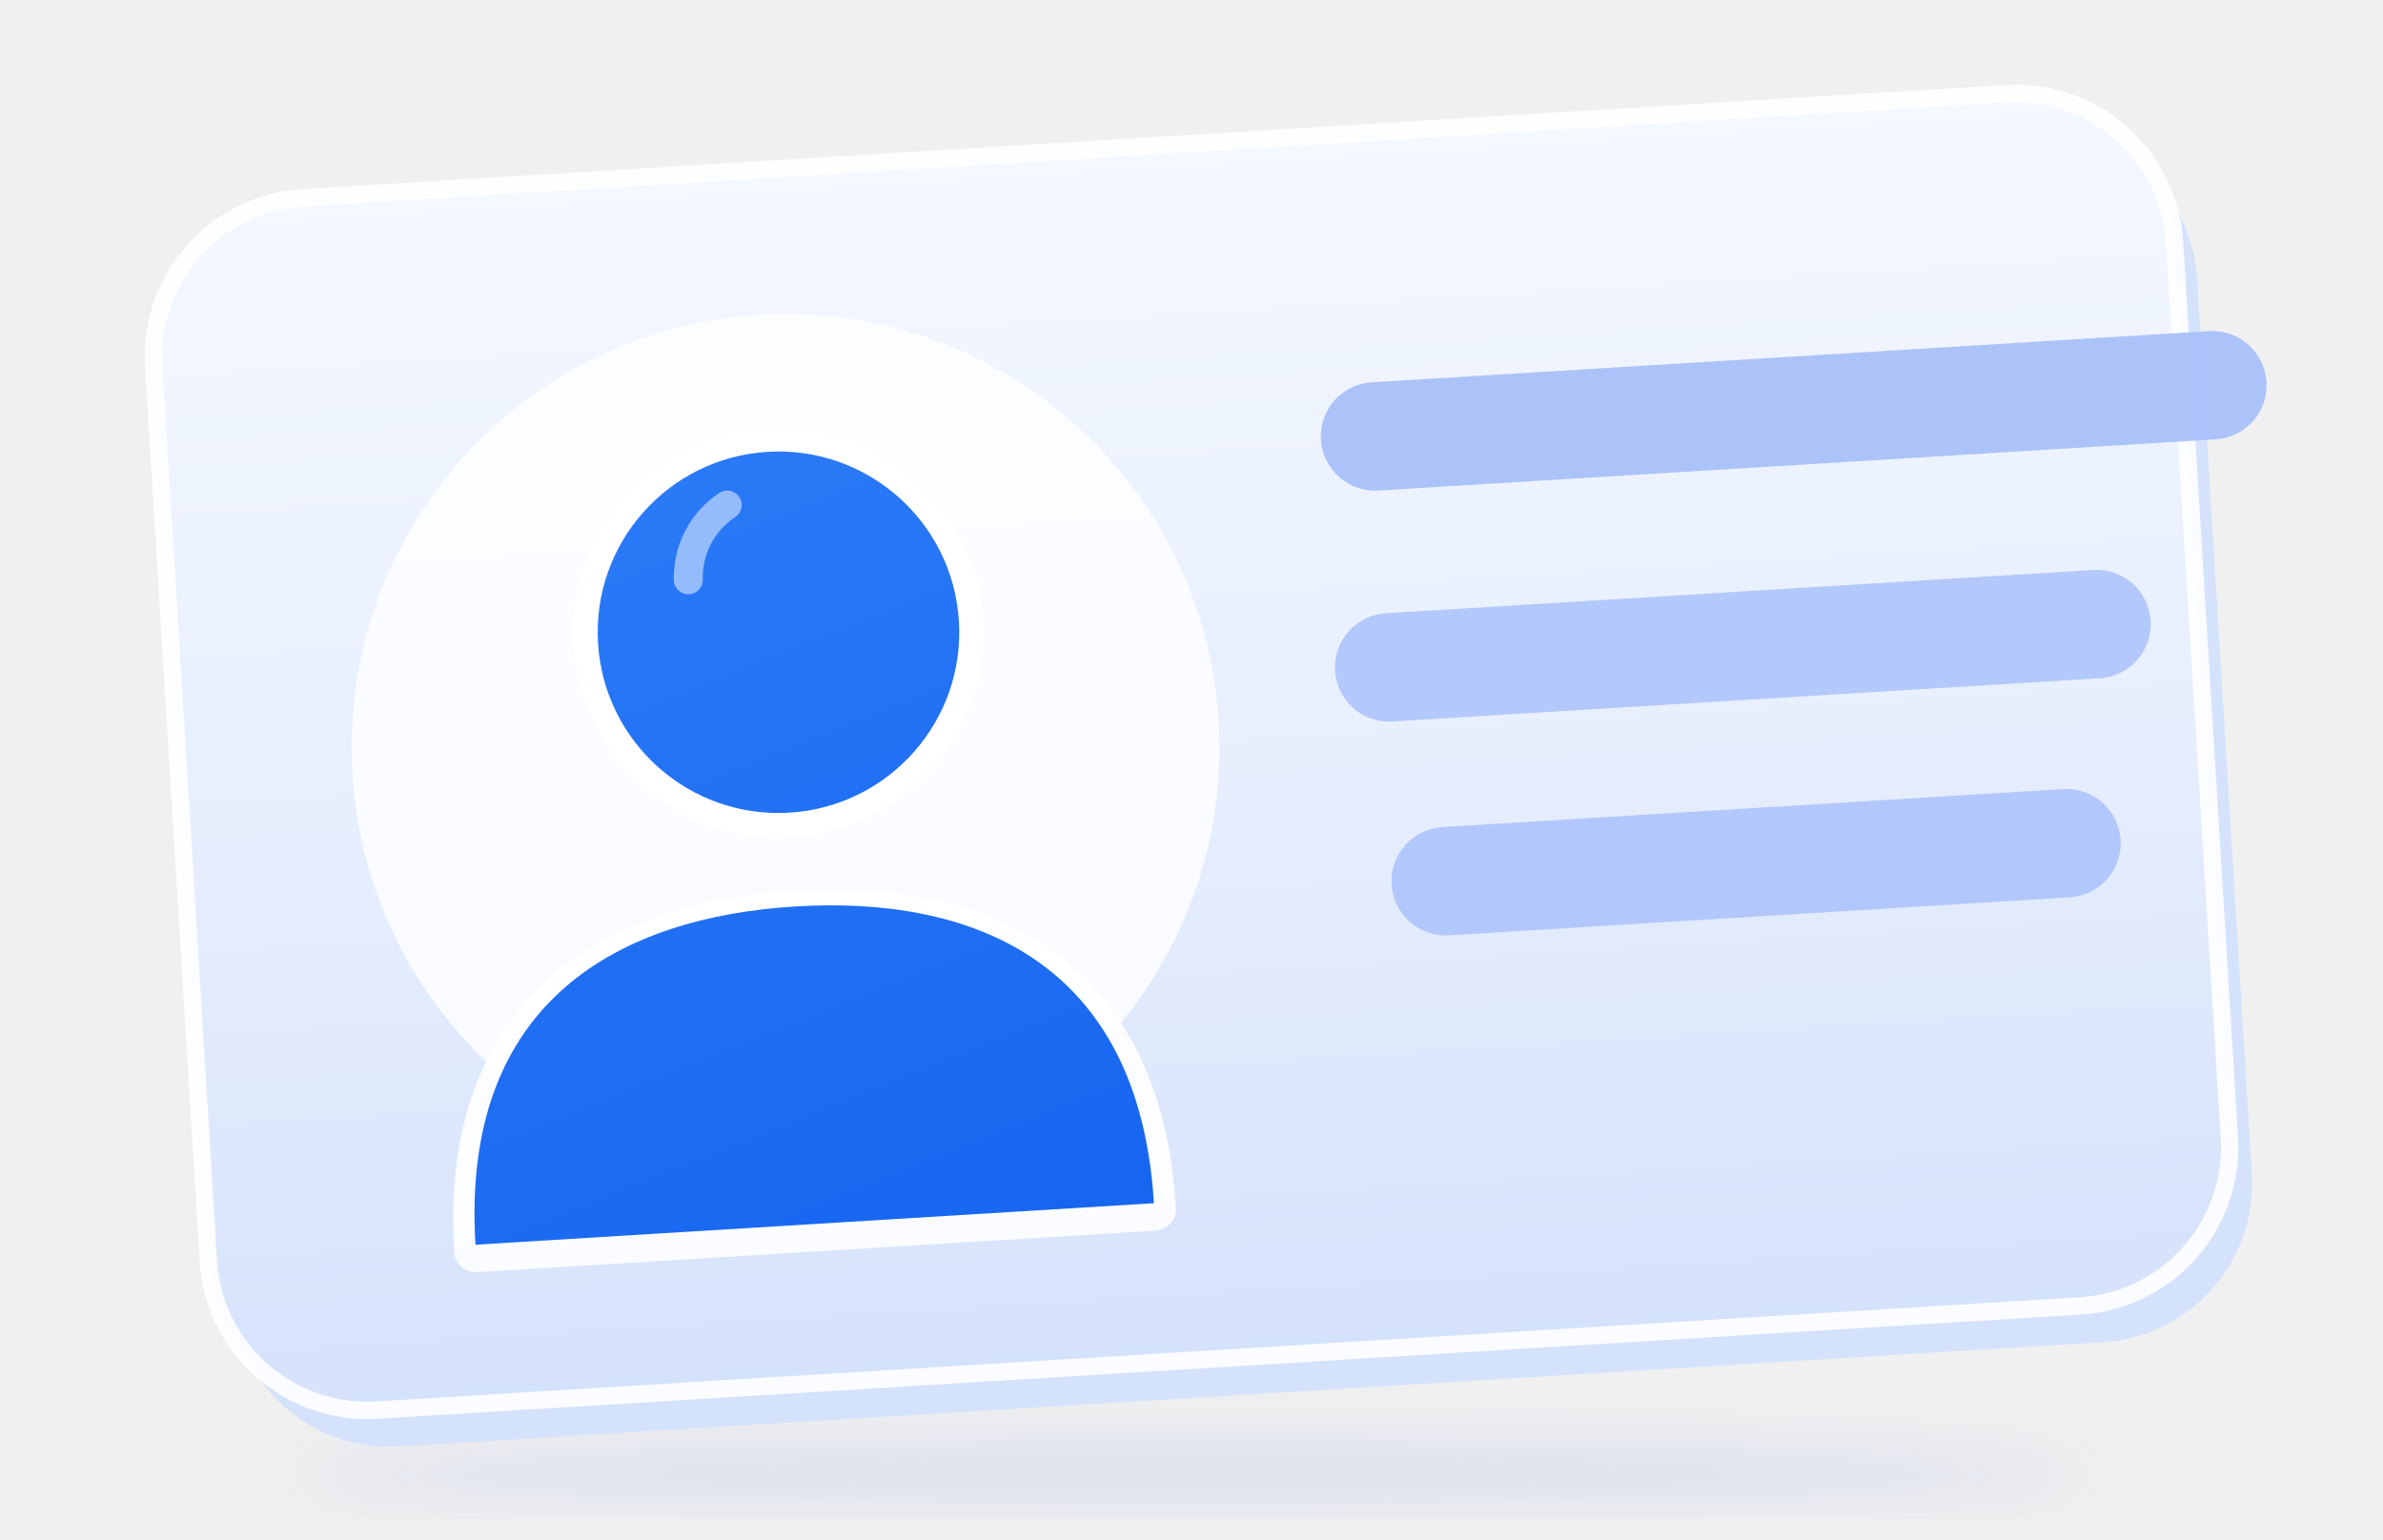
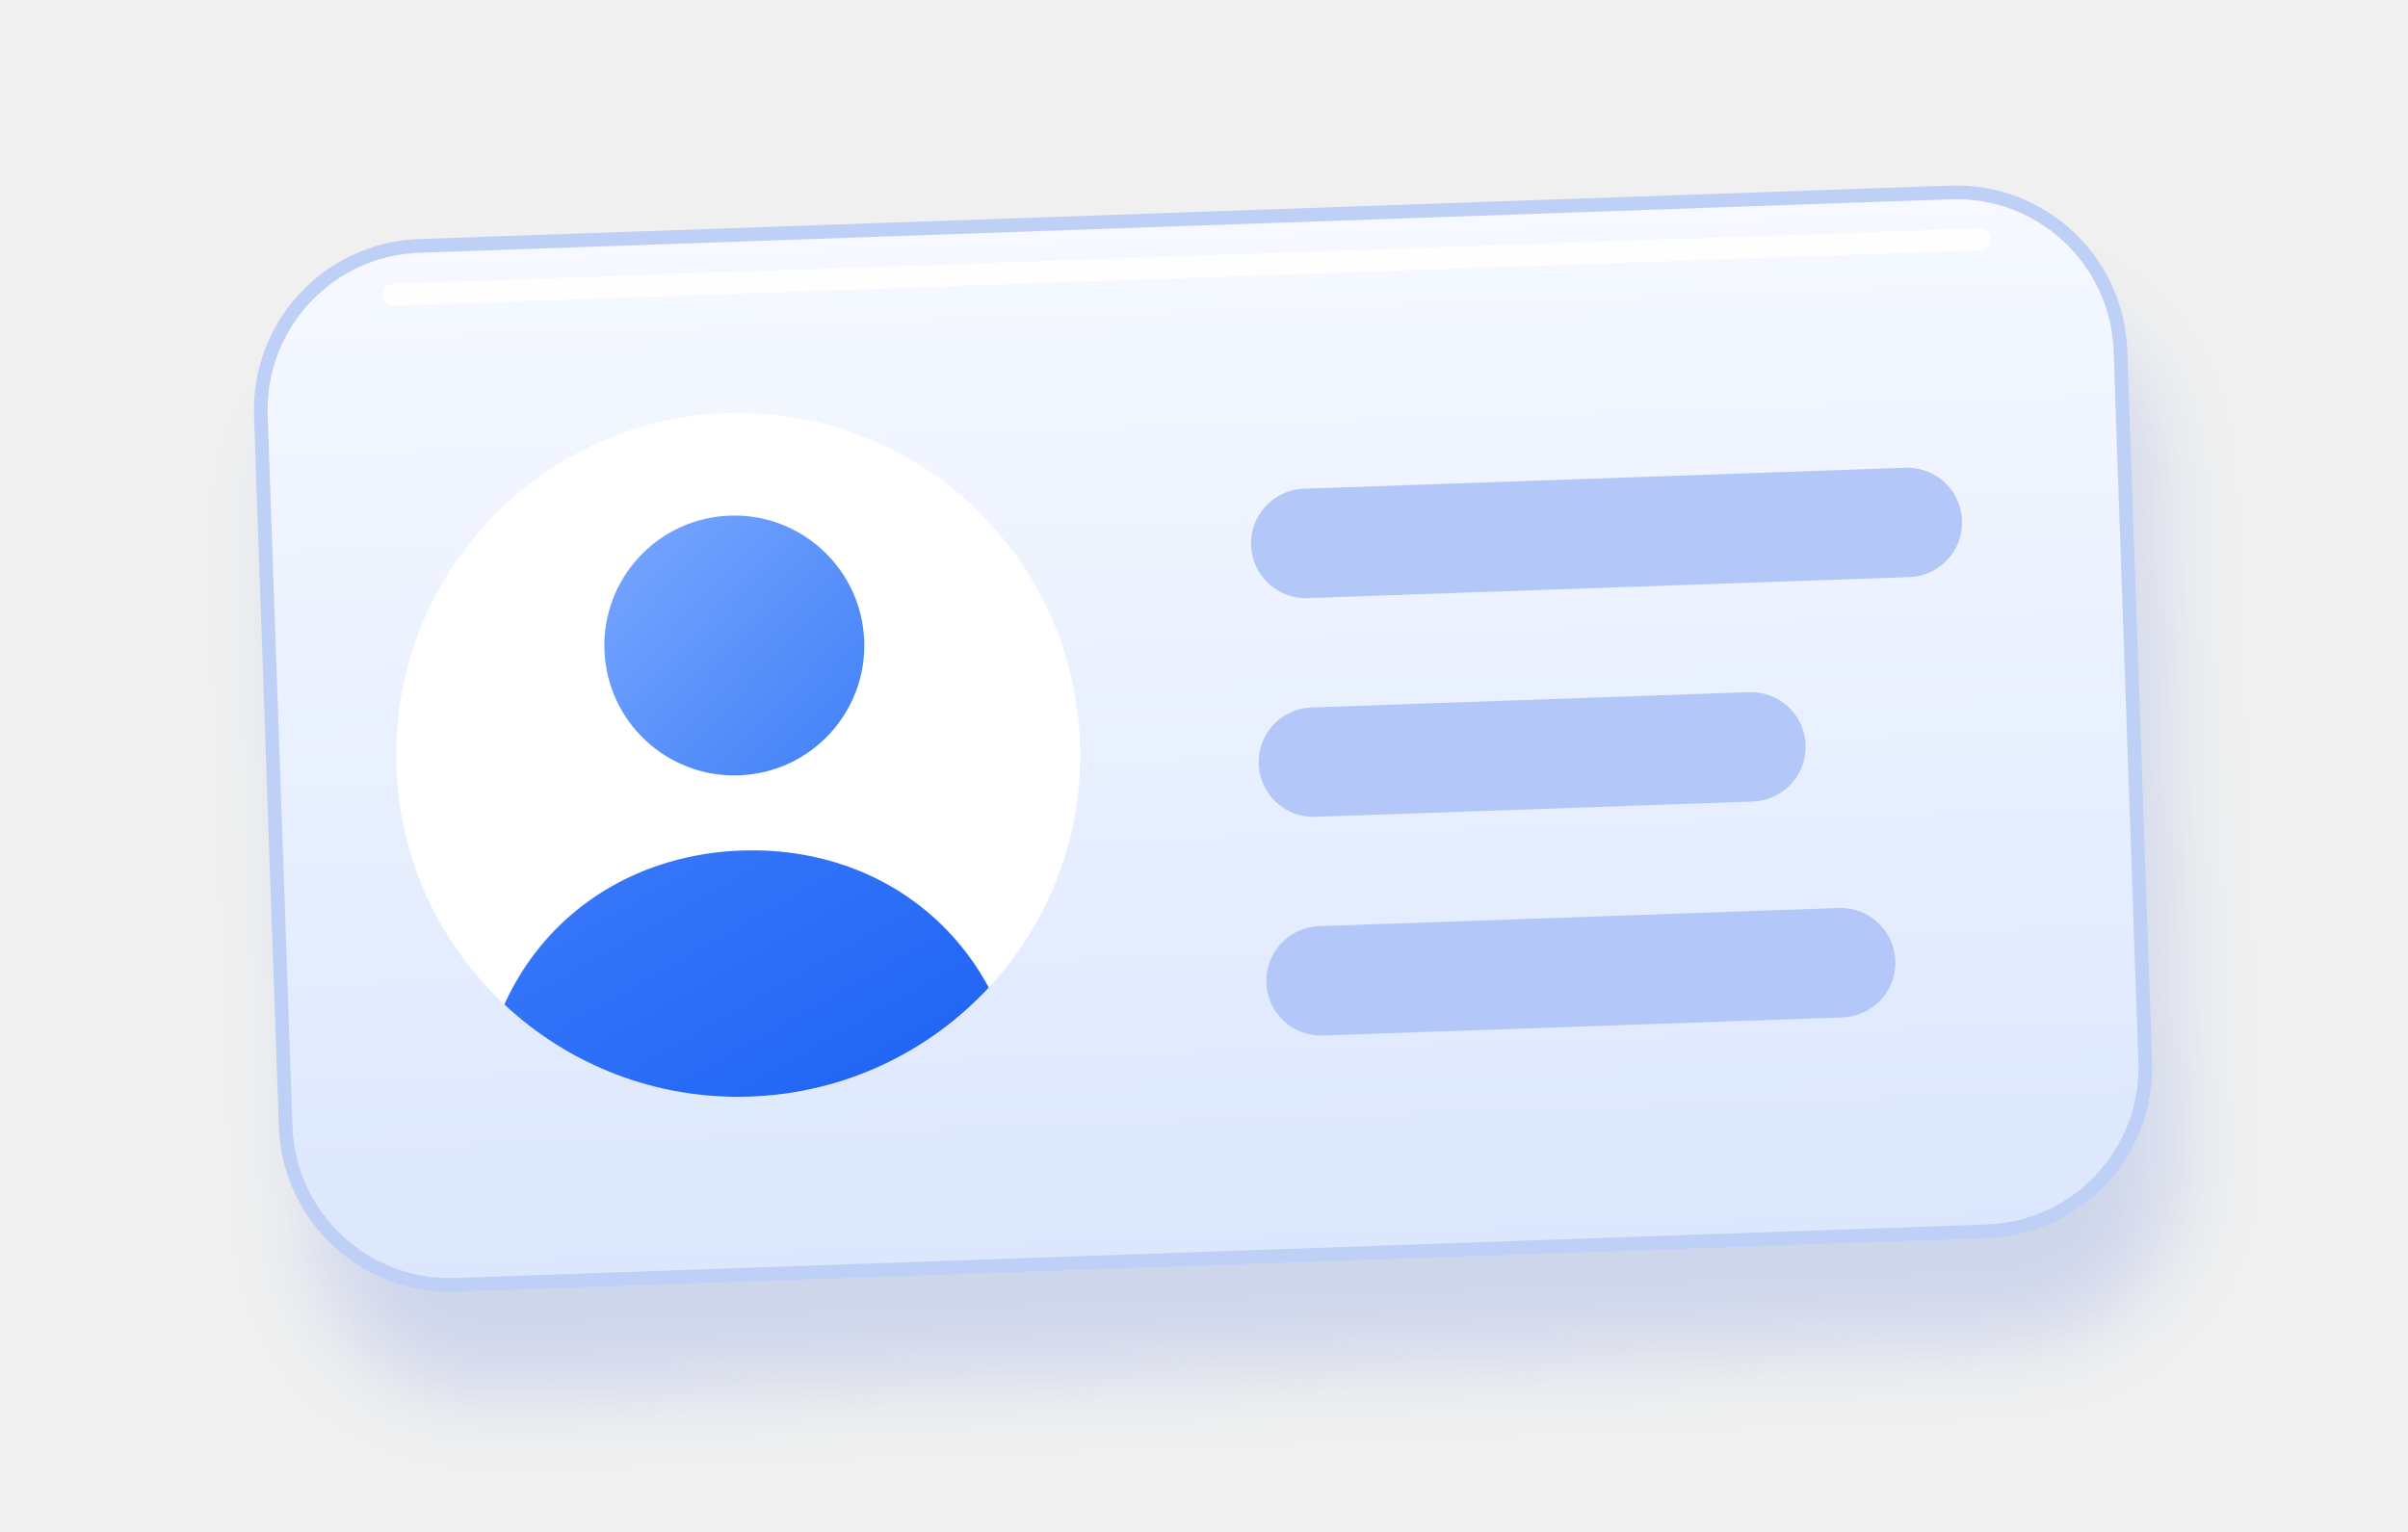
- <svg xmlns="http://www.w3.org/2000/svg" width="164" height="106" viewBox="0 0 164 106.5">
+ <svg xmlns="http://www.w3.org/2000/svg" width="176" height="112" viewBox="0 0 176 112">
  <defs>
-     <linearGradient id="nuvola-fondo" x1="0" x2="0" y1="0" y2="105" gradientUnits="userSpaceOnUse">
-       <stop offset="0" stop-color="#EAF1FE" />
-       <stop offset=".55" stop-color="#EAF1FE" />
-       <stop offset="1" stop-color="#F4F7FE" />
+     <linearGradient id="carta-luce" x1="0" y1="0" x2="0" y2="1">
+       <stop offset="0" stop-color="#F6F9FF" />
+       <stop offset="1" stop-color="#DCE7FD" />
    </linearGradient>
-     <linearGradient id="carta-luce" x1="0" x2="0" y1="-42" y2="42" gradientUnits="userSpaceOnUse">
-       <stop offset="0" stop-color="#F4F8FF" />
-       <stop offset=".55" stop-color="#E6EEFD" />
-       <stop offset="1" stop-color="#D5E2FB" />
+     <linearGradient id="testa-luce" x1="0" y1="0" x2="1" y2="1">
+       <stop offset="0" stop-color="#7AA8FF" />
+       <stop offset="1" stop-color="#3F7FF7" />
    </linearGradient>
-     <linearGradient id="avatar-luce" x1="-40" x2="-20" y1="-25" y2="35" gradientUnits="userSpaceOnUse">
-       <stop offset="0" stop-color="#2C7BF7" />
-       <stop offset="1" stop-color="#1766F0" />
+     <linearGradient id="busto-luce" x1="0" y1="0" x2="1" y2="1">
+       <stop offset="0" stop-color="#3B7BFB" />
+       <stop offset="1" stop-color="#1A5FF2" />
    </linearGradient>
-     <filter id="sfuma-ombra" width="164" height="105" x="0" y="0" filterUnits="userSpaceOnUse">
-       <feGaussianBlur stdDeviation="2" />
+     <clipPath id="foto-taglio">
+       <circle cx="54" cy="54" r="25" />
+     </clipPath>
+     <filter id="sfuma-ombra" x="-20%" y="-20%" width="140%" height="160%">
+       <feGaussianBlur stdDeviation="3" />
    </filter>
  </defs>
-   <ellipse id="ombra" cx="82" cy="102" fill="#1D4ED8" filter="url(#sfuma-ombra)" opacity=".1" rx="62" ry="2.5" />
-   <g id="carta" transform="rotate(-3.5 891.99 -1315.94)">
-     <path id="carta-spessore" fill="#D5E2FB" d="M-59-42H59a11 11 0 0 1 11 11v62a11 11 0 0 1-11 11H-59a11 11 0 0 1-11-11v-62a11 11 0 0 1 11-11" transform="translate(1.4 2.6)" />
-     <path id="carta-faccia" fill="url(#carta-luce)" stroke="#FFF" stroke-opacity=".9" stroke-width="1.2" d="M-59-42H59a11 11 0 0 1 11 11v62a11 11 0 0 1-11 11H-59a11 11 0 0 1-11-11v-62a11 11 0 0 1 11-11Z" />
-     <circle id="avatar-alone-tondo" cx="-28" cy="-2" r="30" fill="#FFF" opacity=".8" />
-     <circle id="avatar-testa-bordo" cx="-28" cy="-10" r="14.2" fill="#FFF" opacity=".9" />
-     <circle id="avatar-testa" cx="-28" cy="-10" r="12.5" fill="url(#avatar-luce)" />
-     <path id="avatar-busto-bordo" fill="#FFF" stroke="#FFF" stroke-linejoin="round" stroke-width="3" d="M-51.5 31C-51.5 14-40 9-28 9s23.5 5 23.5 22Z" opacity=".9" transform="translate(0 .4)" />
-     <path id="avatar-busto" fill="url(#avatar-luce)" d="M-51.5 31C-51.5 14-40 9-28 9s23.5 5 23.5 22Z" />
-     <path id="avatar-riflesso" fill="none" stroke="#FFF" stroke-linecap="round" stroke-opacity=".5" stroke-width="2" d="M-34-14a6 6 0 0 1 3-5" />
-     <path id="riga-1" fill="none" stroke="#A9C1FA" stroke-linecap="round" stroke-opacity=".95" stroke-width="7.5" d="M14-21h58" />
-     <path id="riga-2" fill="none" stroke="#A9C1FA" stroke-linecap="round" stroke-opacity=".85" stroke-width="7.5" d="M14-5h49" />
-     <path id="riga-3" fill="none" stroke="#A9C1FA" stroke-linecap="round" stroke-opacity=".85" stroke-width="7.5" d="M17 10h43" />
+   <g id="tessera" transform="rotate(-2 88 56)">
+     <rect id="tessera-ombra" x="22" y="24" width="136" height="76" rx="12" fill="#1D4ED8" opacity=".16" filter="url(#sfuma-ombra)" />
+     <rect id="tessera-carta" x="20" y="16" width="136" height="76" rx="12" fill="url(#carta-luce)" stroke="#BFD0F7" stroke-width="1" />
+     <path id="tessera-riflesso" d="M30 19.5H146" stroke="#FFFFFF" stroke-opacity="0.9" stroke-width="1.6" stroke-linecap="round" />
+     <circle id="foto" cx="54" cy="54" r="25" fill="#FFFFFF" />
+     <g id="profilo" clip-path="url(#foto-taglio)">
+       <circle id="testa" cx="54" cy="46" r="9.5" fill="url(#testa-luce)" />
+       <path id="busto" d="M34 82c0-13 9-21 20-21s20 8 20 21Z" fill="url(#busto-luce)" />
+     </g>
+     <rect id="riga-1" x="92" y="36" width="52" height="8" rx="4" fill="#B3C7F8" />
+     <rect id="riga-2" x="92" y="52" width="40" height="8" rx="4" fill="#B3C7F8" />
+     <rect id="riga-3" x="92" y="68" width="46" height="8" rx="4" fill="#B3C7F8" />
  </g>
</svg>
